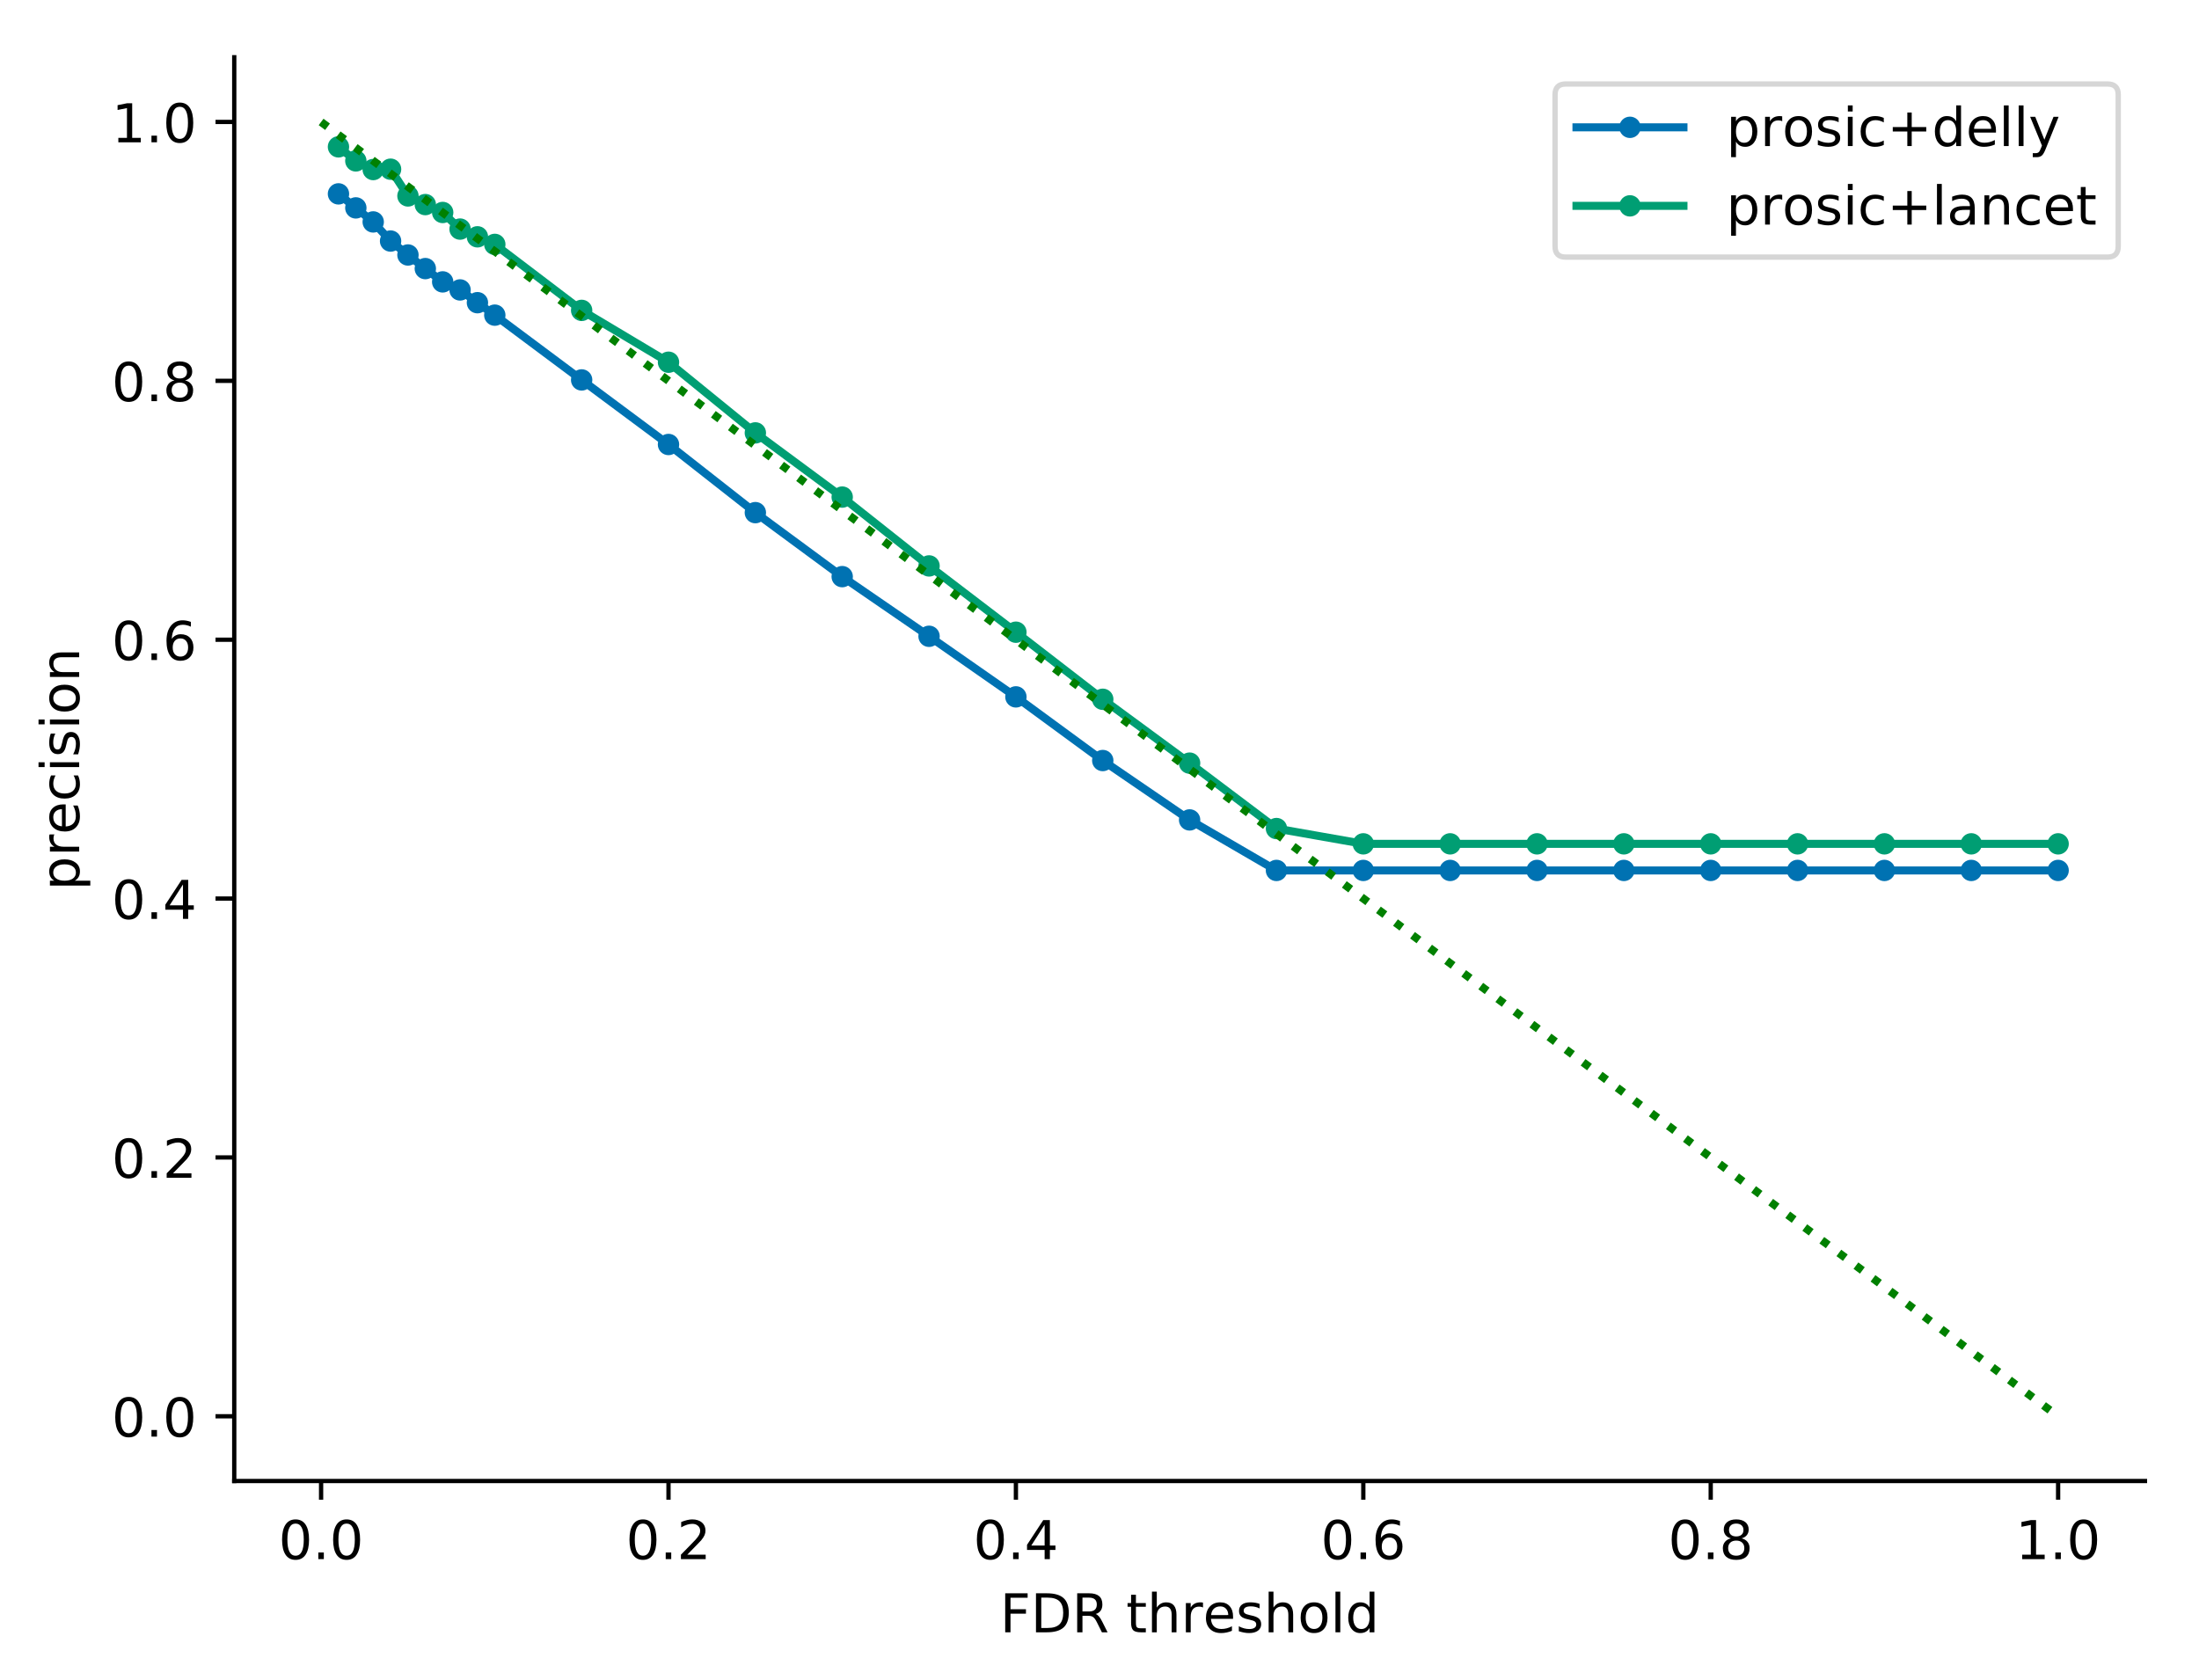
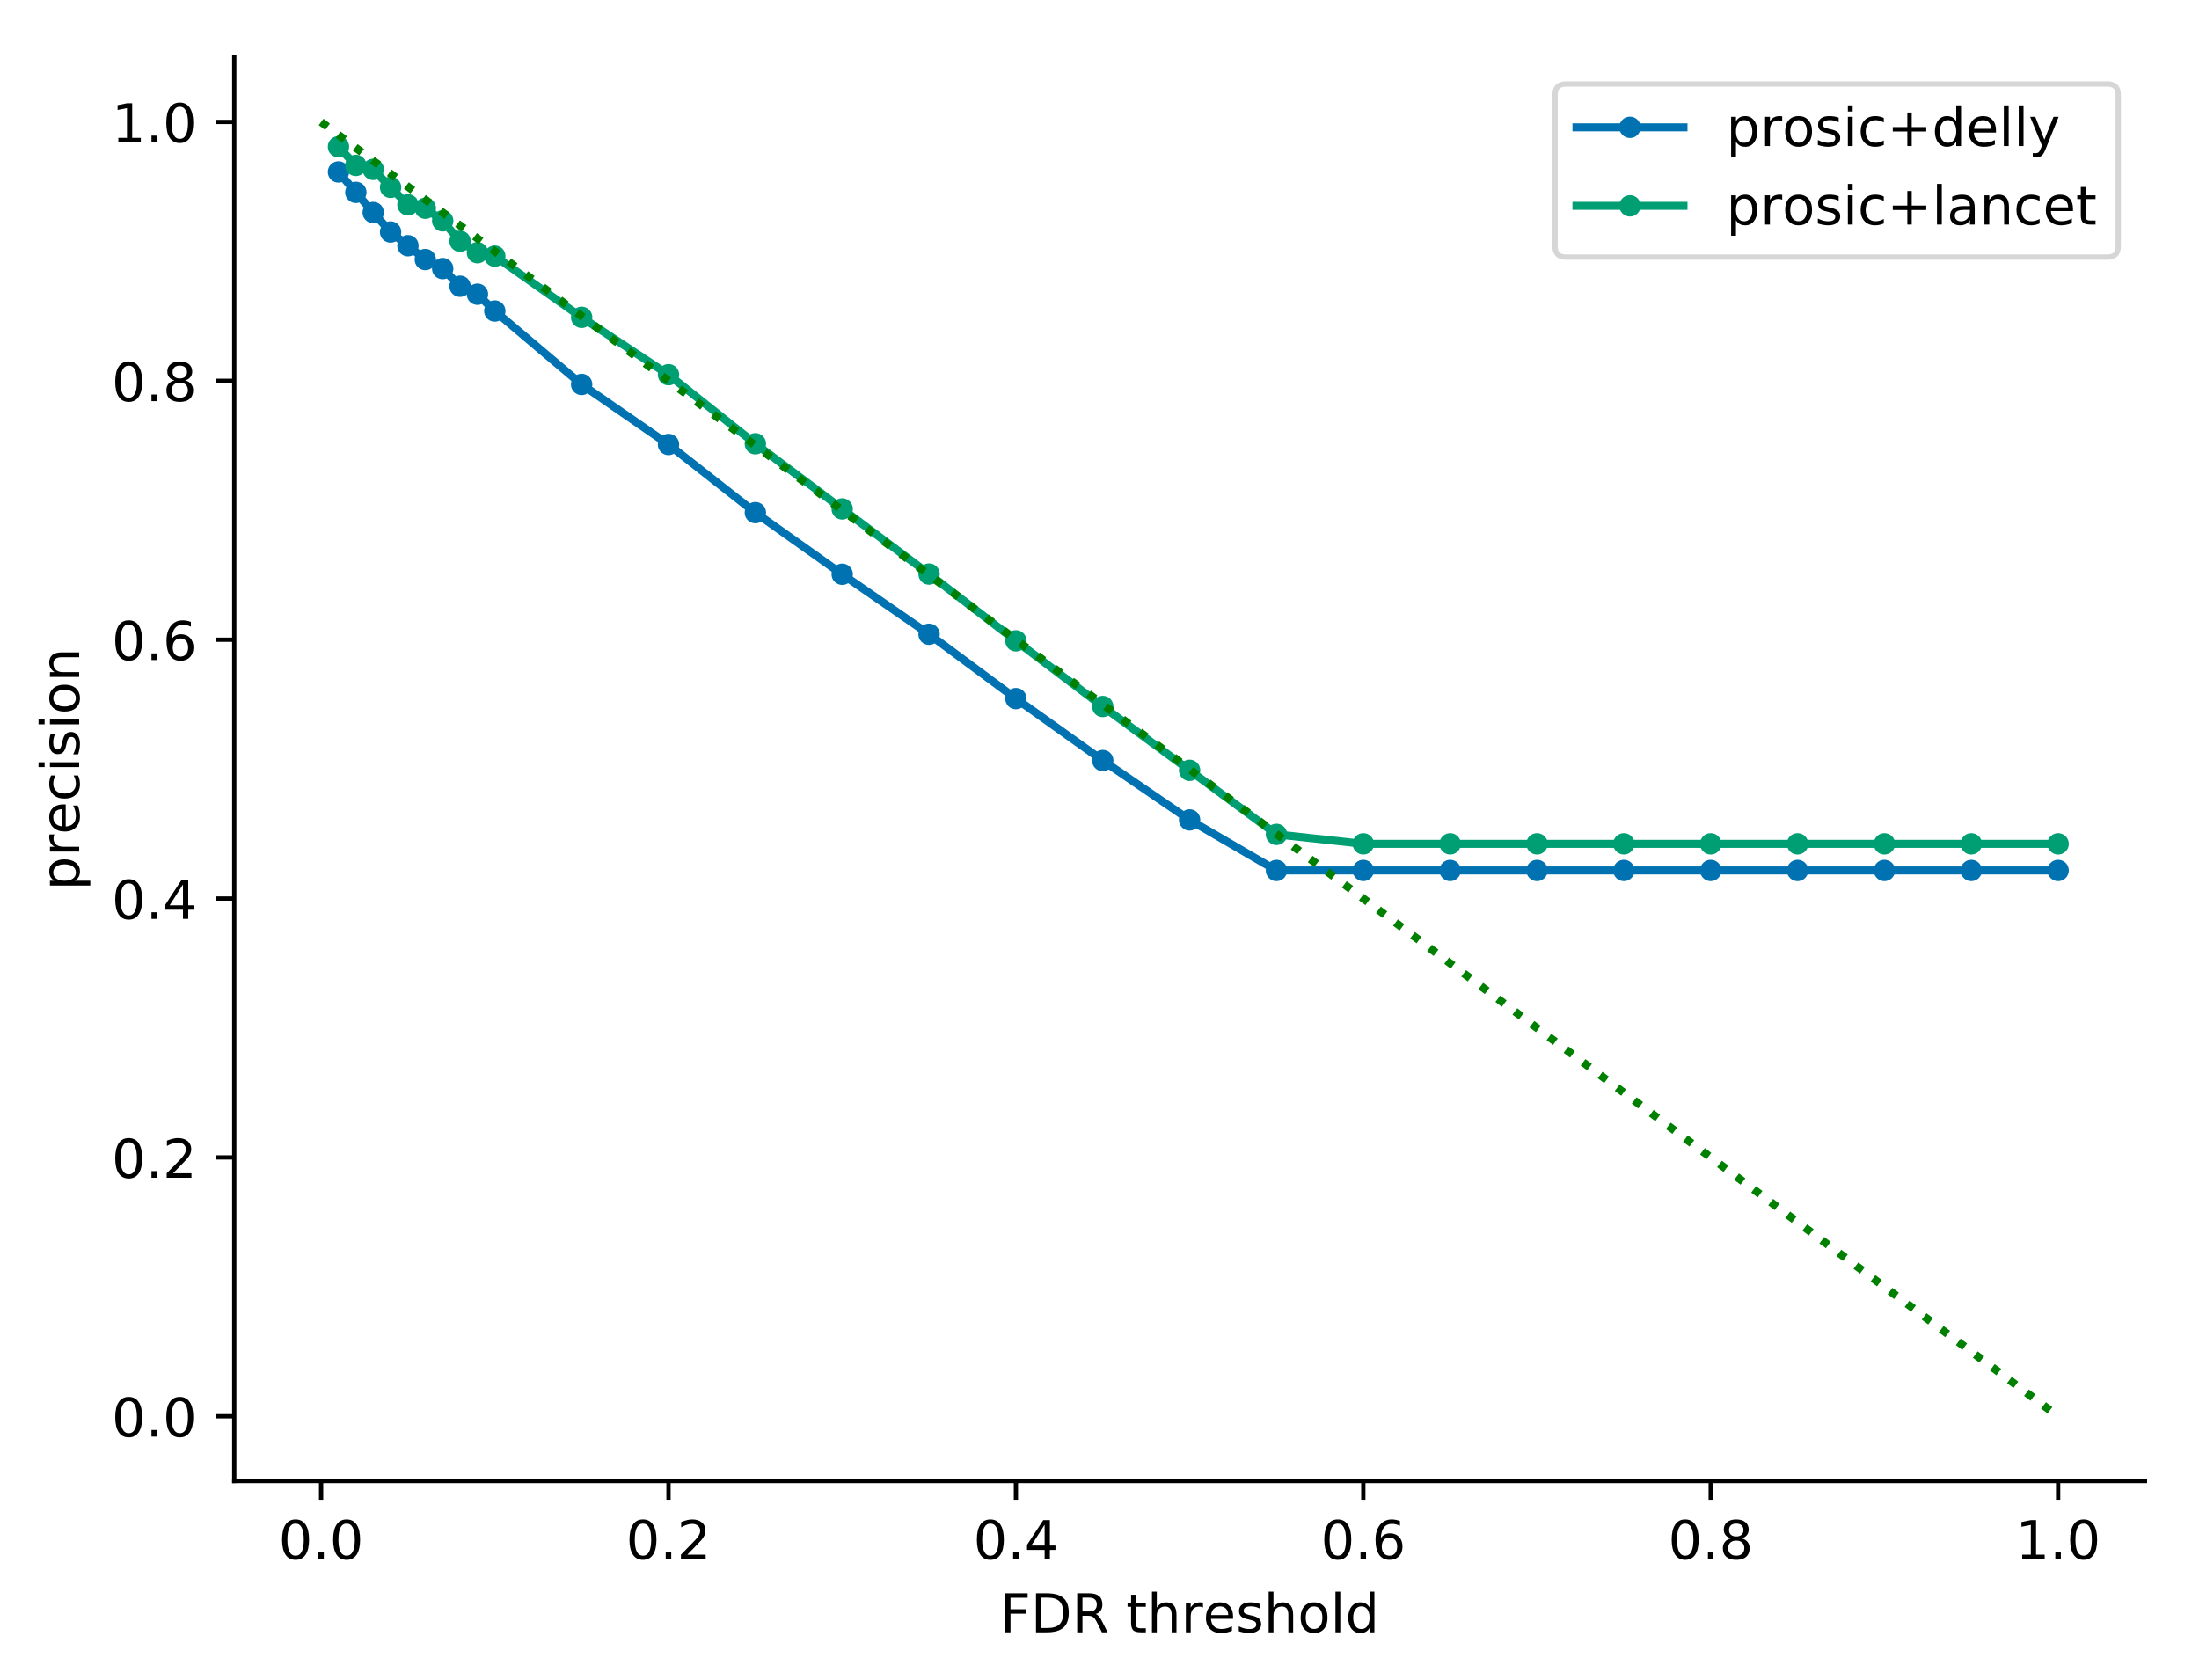
<svg xmlns="http://www.w3.org/2000/svg" xmlns:xlink="http://www.w3.org/1999/xlink" height="314pt" version="1.1" viewBox="0 0 411 314" width="411pt">
  <defs>
    <style type="text/css">
*{stroke-linecap:butt;stroke-linejoin:round;}
  </style>
  </defs>
  <g id="figure_1">
    <g id="patch_1">
      <path d="M 0 314.368  L 411.601 314.368  L 411.601 0  L 0 0  z " style="fill:#ffffff;" />
    </g>
    <g id="axes_1">
      <g id="patch_2">
        <path d="M 43.781 276.812  L 400.901 276.812  L 400.901 10.7  L 43.781 10.7  z " style="fill:#ffffff;" />
      </g>
      <g id="matplotlib.axis_1">
        <g id="xtick_1">
          <g id="line2d_1">
            <defs>
-               <path d="M 0 0  L 0 3.5  " id="m89fe463c1f" style="stroke:#000000;stroke-width:0.8;" />
-             </defs>
-             <g>
-               <use style="stroke:#000000;stroke-width:0.8;" x="60.014" xlink:href="#m89fe463c1f" y="276.812" />
+               <path d="M 0 0  L 0 3.5  " id="m2fcd34799b" style="stroke:#000000;stroke-width:0.8;" />
+             </defs>
+             <g>
+               <use style="stroke:#000000;stroke-width:0.8;" x="60.014" xlink:href="#m2fcd34799b" y="276.812" />
            </g>
          </g>
          <g id="text_1">
            <defs>
              <path d="M 31.781 66.406  Q 24.172 66.406 20.328 58.906  Q 16.5 51.422 16.5 36.375  Q 16.5 21.391 20.328 13.891  Q 24.172 6.391 31.781 6.391  Q 39.453 6.391 43.281 13.891  Q 47.125 21.391 47.125 36.375  Q 47.125 51.422 43.281 58.906  Q 39.453 66.406 31.781 66.406  z M 31.781 74.219  Q 44.047 74.219 50.516 64.516  Q 56.984 54.828 56.984 36.375  Q 56.984 17.969 50.516 8.266  Q 44.047 -1.422 31.781 -1.422  Q 19.531 -1.422 13.062 8.266  Q 6.594 17.969 6.594 36.375  Q 6.594 54.828 13.062 64.516  Q 19.531 74.219 31.781 74.219  z " id="DejaVuSans-30" />
              <path d="M 10.688 12.406  L 21 12.406  L 21 0  L 10.688 0  z " id="DejaVuSans-2e" />
            </defs>
            <g transform="translate(52.06242 291.4104)scale(0.1 -0.1)">
              <use xlink:href="#DejaVuSans-30" />
              <use x="63.623" xlink:href="#DejaVuSans-2e" />
              <use x="95.41" xlink:href="#DejaVuSans-30" />
            </g>
          </g>
        </g>
        <g id="xtick_2">
          <g id="line2d_2">
            <g>
-               <use style="stroke:#000000;stroke-width:0.8;" x="124.945" xlink:href="#m89fe463c1f" y="276.812" />
+               <use style="stroke:#000000;stroke-width:0.8;" x="124.945" xlink:href="#m2fcd34799b" y="276.812" />
            </g>
          </g>
          <g id="text_2">
            <defs>
              <path d="M 19.188 8.297  L 53.609 8.297  L 53.609 0  L 7.328 0  L 7.328 8.297  Q 12.938 14.109 22.625 23.891  Q 32.328 33.688 34.812 36.531  Q 39.547 41.844 41.422 45.531  Q 43.312 49.219 43.312 52.781  Q 43.312 58.594 39.234 62.25  Q 35.156 65.922 28.609 65.922  Q 23.969 65.922 18.812 64.312  Q 13.672 62.703 7.812 59.422  L 7.812 69.391  Q 13.766 71.781 18.938 73  Q 24.125 74.219 28.422 74.219  Q 39.75 74.219 46.484 68.547  Q 53.219 62.891 53.219 53.422  Q 53.219 48.922 51.531 44.891  Q 49.859 40.875 45.406 35.406  Q 44.188 33.984 37.641 27.219  Q 31.109 20.453 19.188 8.297  z " id="DejaVuSans-32" />
            </defs>
            <g transform="translate(116.9933 291.4104)scale(0.1 -0.1)">
              <use xlink:href="#DejaVuSans-30" />
              <use x="63.623" xlink:href="#DejaVuSans-2e" />
              <use x="95.41" xlink:href="#DejaVuSans-32" />
            </g>
          </g>
        </g>
        <g id="xtick_3">
          <g id="line2d_3">
            <g>
-               <use style="stroke:#000000;stroke-width:0.8;" x="189.876" xlink:href="#m89fe463c1f" y="276.812" />
+               <use style="stroke:#000000;stroke-width:0.8;" x="189.876" xlink:href="#m2fcd34799b" y="276.812" />
            </g>
          </g>
          <g id="text_3">
            <defs>
              <path d="M 37.797 64.312  L 12.891 25.391  L 37.797 25.391  z M 35.203 72.906  L 47.609 72.906  L 47.609 25.391  L 58.016 25.391  L 58.016 17.188  L 47.609 17.188  L 47.609 0  L 37.797 0  L 37.797 17.188  L 4.891 17.188  L 4.891 26.703  z " id="DejaVuSans-34" />
            </defs>
            <g transform="translate(181.9242 291.4104)scale(0.1 -0.1)">
              <use xlink:href="#DejaVuSans-30" />
              <use x="63.623" xlink:href="#DejaVuSans-2e" />
              <use x="95.41" xlink:href="#DejaVuSans-34" />
            </g>
          </g>
        </g>
        <g id="xtick_4">
          <g id="line2d_4">
            <g>
-               <use style="stroke:#000000;stroke-width:0.8;" x="254.807" xlink:href="#m89fe463c1f" y="276.812" />
+               <use style="stroke:#000000;stroke-width:0.8;" x="254.807" xlink:href="#m2fcd34799b" y="276.812" />
            </g>
          </g>
          <g id="text_4">
            <defs>
              <path d="M 33.016 40.375  Q 26.375 40.375 22.484 35.828  Q 18.609 31.297 18.609 23.391  Q 18.609 15.531 22.484 10.953  Q 26.375 6.391 33.016 6.391  Q 39.656 6.391 43.531 10.953  Q 47.406 15.531 47.406 23.391  Q 47.406 31.297 43.531 35.828  Q 39.656 40.375 33.016 40.375  z M 52.594 71.297  L 52.594 62.312  Q 48.875 64.062 45.094 64.984  Q 41.312 65.922 37.594 65.922  Q 27.828 65.922 22.672 59.328  Q 17.531 52.734 16.797 39.406  Q 19.672 43.656 24.016 45.922  Q 28.375 48.188 33.594 48.188  Q 44.578 48.188 50.953 41.516  Q 57.328 34.859 57.328 23.391  Q 57.328 12.156 50.688 5.359  Q 44.047 -1.422 33.016 -1.422  Q 20.359 -1.422 13.672 8.266  Q 6.984 17.969 6.984 36.375  Q 6.984 53.656 15.188 63.938  Q 23.391 74.219 37.203 74.219  Q 40.922 74.219 44.703 73.484  Q 48.484 72.75 52.594 71.297  z " id="DejaVuSans-36" />
            </defs>
            <g transform="translate(246.8551 291.4104)scale(0.1 -0.1)">
              <use xlink:href="#DejaVuSans-30" />
              <use x="63.623" xlink:href="#DejaVuSans-2e" />
              <use x="95.41" xlink:href="#DejaVuSans-36" />
            </g>
          </g>
        </g>
        <g id="xtick_5">
          <g id="line2d_5">
            <g>
-               <use style="stroke:#000000;stroke-width:0.8;" x="319.738" xlink:href="#m89fe463c1f" y="276.812" />
+               <use style="stroke:#000000;stroke-width:0.8;" x="319.738" xlink:href="#m2fcd34799b" y="276.812" />
            </g>
          </g>
          <g id="text_5">
            <defs>
              <path d="M 31.781 34.625  Q 24.75 34.625 20.719 30.859  Q 16.703 27.094 16.703 20.516  Q 16.703 13.922 20.719 10.156  Q 24.75 6.391 31.781 6.391  Q 38.812 6.391 42.859 10.172  Q 46.922 13.969 46.922 20.516  Q 46.922 27.094 42.891 30.859  Q 38.875 34.625 31.781 34.625  z M 21.922 38.812  Q 15.578 40.375 12.031 44.719  Q 8.5 49.078 8.5 55.328  Q 8.5 64.062 14.719 69.141  Q 20.953 74.219 31.781 74.219  Q 42.672 74.219 48.875 69.141  Q 55.078 64.062 55.078 55.328  Q 55.078 49.078 51.531 44.719  Q 48 40.375 41.703 38.812  Q 48.828 37.156 52.797 32.312  Q 56.781 27.484 56.781 20.516  Q 56.781 9.906 50.312 4.234  Q 43.844 -1.422 31.781 -1.422  Q 19.734 -1.422 13.25 4.234  Q 6.781 9.906 6.781 20.516  Q 6.781 27.484 10.781 32.312  Q 14.797 37.156 21.922 38.812  z M 18.312 54.391  Q 18.312 48.734 21.844 45.562  Q 25.391 42.391 31.781 42.391  Q 38.141 42.391 41.719 45.562  Q 45.312 48.734 45.312 54.391  Q 45.312 60.062 41.719 63.234  Q 38.141 66.406 31.781 66.406  Q 25.391 66.406 21.844 63.234  Q 18.312 60.062 18.312 54.391  z " id="DejaVuSans-38" />
            </defs>
            <g transform="translate(311.7861 291.4104)scale(0.1 -0.1)">
              <use xlink:href="#DejaVuSans-30" />
              <use x="63.623" xlink:href="#DejaVuSans-2e" />
              <use x="95.41" xlink:href="#DejaVuSans-38" />
            </g>
          </g>
        </g>
        <g id="xtick_6">
          <g id="line2d_6">
            <g>
-               <use style="stroke:#000000;stroke-width:0.8;" x="384.669" xlink:href="#m89fe463c1f" y="276.812" />
+               <use style="stroke:#000000;stroke-width:0.8;" x="384.669" xlink:href="#m2fcd34799b" y="276.812" />
            </g>
          </g>
          <g id="text_6">
            <defs>
              <path d="M 12.406 8.297  L 28.516 8.297  L 28.516 63.922  L 10.984 60.406  L 10.984 69.391  L 28.422 72.906  L 38.281 72.906  L 38.281 8.297  L 54.391 8.297  L 54.391 0  L 12.406 0  z " id="DejaVuSans-31" />
            </defs>
            <g transform="translate(376.717 291.4104)scale(0.1 -0.1)">
              <use xlink:href="#DejaVuSans-31" />
              <use x="63.623" xlink:href="#DejaVuSans-2e" />
              <use x="95.41" xlink:href="#DejaVuSans-30" />
            </g>
          </g>
        </g>
        <g id="text_7">
          <defs>
            <path d="M 9.812 72.906  L 51.703 72.906  L 51.703 64.594  L 19.672 64.594  L 19.672 43.109  L 48.578 43.109  L 48.578 34.812  L 19.672 34.812  L 19.672 0  L 9.812 0  z " id="DejaVuSans-46" />
            <path d="M 19.672 64.797  L 19.672 8.109  L 31.594 8.109  Q 46.688 8.109 53.688 14.938  Q 60.688 21.781 60.688 36.531  Q 60.688 51.172 53.688 57.984  Q 46.688 64.797 31.594 64.797  z M 9.812 72.906  L 30.078 72.906  Q 51.266 72.906 61.172 64.094  Q 71.094 55.281 71.094 36.531  Q 71.094 17.672 61.125 8.828  Q 51.172 0 30.078 0  L 9.812 0  z " id="DejaVuSans-44" />
            <path d="M 44.391 34.188  Q 47.562 33.109 50.562 29.594  Q 53.562 26.078 56.594 19.922  L 66.609 0  L 56 0  L 46.688 18.703  Q 43.062 26.031 39.672 28.422  Q 36.281 30.812 30.422 30.812  L 19.672 30.812  L 19.672 0  L 9.812 0  L 9.812 72.906  L 32.078 72.906  Q 44.578 72.906 50.734 67.672  Q 56.891 62.453 56.891 51.906  Q 56.891 45.016 53.688 40.469  Q 50.484 35.938 44.391 34.188  z M 19.672 64.797  L 19.672 38.922  L 32.078 38.922  Q 39.203 38.922 42.844 42.219  Q 46.484 45.516 46.484 51.906  Q 46.484 58.297 42.844 61.547  Q 39.203 64.797 32.078 64.797  z " id="DejaVuSans-52" />
            <path id="DejaVuSans-20" />
            <path d="M 18.312 70.219  L 18.312 54.688  L 36.812 54.688  L 36.812 47.703  L 18.312 47.703  L 18.312 18.016  Q 18.312 11.328 20.141 9.422  Q 21.969 7.516 27.594 7.516  L 36.812 7.516  L 36.812 0  L 27.594 0  Q 17.188 0 13.234 3.875  Q 9.281 7.766 9.281 18.016  L 9.281 47.703  L 2.688 47.703  L 2.688 54.688  L 9.281 54.688  L 9.281 70.219  z " id="DejaVuSans-74" />
            <path d="M 54.891 33.016  L 54.891 0  L 45.906 0  L 45.906 32.719  Q 45.906 40.484 42.875 44.328  Q 39.844 48.188 33.797 48.188  Q 26.516 48.188 22.312 43.547  Q 18.109 38.922 18.109 30.906  L 18.109 0  L 9.078 0  L 9.078 75.984  L 18.109 75.984  L 18.109 46.188  Q 21.344 51.125 25.703 53.562  Q 30.078 56 35.797 56  Q 45.219 56 50.047 50.172  Q 54.891 44.344 54.891 33.016  z " id="DejaVuSans-68" />
            <path d="M 41.109 46.297  Q 39.594 47.172 37.812 47.578  Q 36.031 48 33.891 48  Q 26.266 48 22.188 43.047  Q 18.109 38.094 18.109 28.812  L 18.109 0  L 9.078 0  L 9.078 54.688  L 18.109 54.688  L 18.109 46.188  Q 20.953 51.172 25.484 53.578  Q 30.031 56 36.531 56  Q 37.453 56 38.578 55.875  Q 39.703 55.766 41.062 55.516  z " id="DejaVuSans-72" />
            <path d="M 56.203 29.594  L 56.203 25.203  L 14.891 25.203  Q 15.484 15.922 20.484 11.062  Q 25.484 6.203 34.422 6.203  Q 39.594 6.203 44.453 7.469  Q 49.312 8.734 54.109 11.281  L 54.109 2.781  Q 49.266 0.734 44.188 -0.344  Q 39.109 -1.422 33.891 -1.422  Q 20.797 -1.422 13.156 6.188  Q 5.516 13.812 5.516 26.812  Q 5.516 40.234 12.766 48.109  Q 20.016 56 32.328 56  Q 43.359 56 49.781 48.891  Q 56.203 41.797 56.203 29.594  z M 47.219 32.234  Q 47.125 39.594 43.094 43.984  Q 39.062 48.391 32.422 48.391  Q 24.906 48.391 20.391 44.141  Q 15.875 39.891 15.188 32.172  z " id="DejaVuSans-65" />
            <path d="M 44.281 53.078  L 44.281 44.578  Q 40.484 46.531 36.375 47.5  Q 32.281 48.484 27.875 48.484  Q 21.188 48.484 17.844 46.438  Q 14.5 44.391 14.5 40.281  Q 14.5 37.156 16.891 35.375  Q 19.281 33.594 26.516 31.984  L 29.594 31.297  Q 39.156 29.25 43.188 25.516  Q 47.219 21.781 47.219 15.094  Q 47.219 7.469 41.188 3.016  Q 35.156 -1.422 24.609 -1.422  Q 20.219 -1.422 15.453 -0.562  Q 10.688 0.297 5.422 2  L 5.422 11.281  Q 10.406 8.688 15.234 7.391  Q 20.062 6.109 24.812 6.109  Q 31.156 6.109 34.562 8.281  Q 37.984 10.453 37.984 14.406  Q 37.984 18.062 35.516 20.016  Q 33.062 21.969 24.703 23.781  L 21.578 24.516  Q 13.234 26.266 9.516 29.906  Q 5.812 33.547 5.812 39.891  Q 5.812 47.609 11.281 51.797  Q 16.75 56 26.812 56  Q 31.781 56 36.172 55.266  Q 40.578 54.547 44.281 53.078  z " id="DejaVuSans-73" />
            <path d="M 30.609 48.391  Q 23.391 48.391 19.188 42.75  Q 14.984 37.109 14.984 27.297  Q 14.984 17.484 19.156 11.844  Q 23.344 6.203 30.609 6.203  Q 37.797 6.203 41.984 11.859  Q 46.188 17.531 46.188 27.297  Q 46.188 37.016 41.984 42.703  Q 37.797 48.391 30.609 48.391  z M 30.609 56  Q 42.328 56 49.016 48.375  Q 55.719 40.766 55.719 27.297  Q 55.719 13.875 49.016 6.219  Q 42.328 -1.422 30.609 -1.422  Q 18.844 -1.422 12.172 6.219  Q 5.516 13.875 5.516 27.297  Q 5.516 40.766 12.172 48.375  Q 18.844 56 30.609 56  z " id="DejaVuSans-6f" />
            <path d="M 9.422 75.984  L 18.406 75.984  L 18.406 0  L 9.422 0  z " id="DejaVuSans-6c" />
            <path d="M 45.406 46.391  L 45.406 75.984  L 54.391 75.984  L 54.391 0  L 45.406 0  L 45.406 8.203  Q 42.578 3.328 38.25 0.953  Q 33.938 -1.422 27.875 -1.422  Q 17.969 -1.422 11.734 6.484  Q 5.516 14.406 5.516 27.297  Q 5.516 40.188 11.734 48.094  Q 17.969 56 27.875 56  Q 33.938 56 38.25 53.625  Q 42.578 51.266 45.406 46.391  z M 14.797 27.297  Q 14.797 17.391 18.875 11.75  Q 22.953 6.109 30.078 6.109  Q 37.203 6.109 41.297 11.75  Q 45.406 17.391 45.406 27.297  Q 45.406 37.203 41.297 42.844  Q 37.203 48.484 30.078 48.484  Q 22.953 48.484 18.875 42.844  Q 14.797 37.203 14.797 27.297  z " id="DejaVuSans-64" />
          </defs>
          <g transform="translate(186.8967 305.0886)scale(0.1 -0.1)">
            <use xlink:href="#DejaVuSans-46" />
            <use x="57.52" xlink:href="#DejaVuSans-44" />
            <use x="134.521" xlink:href="#DejaVuSans-52" />
            <use x="204.004" xlink:href="#DejaVuSans-20" />
            <use x="235.791" xlink:href="#DejaVuSans-74" />
            <use x="275" xlink:href="#DejaVuSans-68" />
            <use x="338.379" xlink:href="#DejaVuSans-72" />
            <use x="379.461" xlink:href="#DejaVuSans-65" />
            <use x="440.984" xlink:href="#DejaVuSans-73" />
            <use x="493.084" xlink:href="#DejaVuSans-68" />
            <use x="556.463" xlink:href="#DejaVuSans-6f" />
            <use x="617.645" xlink:href="#DejaVuSans-6c" />
            <use x="645.428" xlink:href="#DejaVuSans-64" />
          </g>
        </g>
      </g>
      <g id="matplotlib.axis_2">
        <g id="ytick_1">
          <g id="line2d_7">
            <defs>
-               <path d="M 0 0  L -3.5 0  " id="m33e050d242" style="stroke:#000000;stroke-width:0.8;" />
-             </defs>
-             <g>
-               <use style="stroke:#000000;stroke-width:0.8;" x="43.781" xlink:href="#m33e050d242" y="264.716" />
+               <path d="M 0 0  L -3.5 0  " id="me7075ee76c" style="stroke:#000000;stroke-width:0.8;" />
+             </defs>
+             <g>
+               <use style="stroke:#000000;stroke-width:0.8;" x="43.781" xlink:href="#me7075ee76c" y="264.716" />
            </g>
          </g>
          <g id="text_8">
            <g transform="translate(20.87813 268.5152)scale(0.1 -0.1)">
              <use xlink:href="#DejaVuSans-30" />
              <use x="63.623" xlink:href="#DejaVuSans-2e" />
              <use x="95.41" xlink:href="#DejaVuSans-30" />
            </g>
          </g>
        </g>
        <g id="ytick_2">
          <g id="line2d_8">
            <g>
-               <use style="stroke:#000000;stroke-width:0.8;" x="43.781" xlink:href="#m33e050d242" y="216.332" />
+               <use style="stroke:#000000;stroke-width:0.8;" x="43.781" xlink:href="#me7075ee76c" y="216.332" />
            </g>
          </g>
          <g id="text_9">
            <g transform="translate(20.87813 220.1312)scale(0.1 -0.1)">
              <use xlink:href="#DejaVuSans-30" />
              <use x="63.623" xlink:href="#DejaVuSans-2e" />
              <use x="95.41" xlink:href="#DejaVuSans-32" />
            </g>
          </g>
        </g>
        <g id="ytick_3">
          <g id="line2d_9">
            <g>
-               <use style="stroke:#000000;stroke-width:0.8;" x="43.781" xlink:href="#m33e050d242" y="167.948" />
+               <use style="stroke:#000000;stroke-width:0.8;" x="43.781" xlink:href="#me7075ee76c" y="167.948" />
            </g>
          </g>
          <g id="text_10">
            <g transform="translate(20.87813 171.7472)scale(0.1 -0.1)">
              <use xlink:href="#DejaVuSans-30" />
              <use x="63.623" xlink:href="#DejaVuSans-2e" />
              <use x="95.41" xlink:href="#DejaVuSans-34" />
            </g>
          </g>
        </g>
        <g id="ytick_4">
          <g id="line2d_10">
            <g>
-               <use style="stroke:#000000;stroke-width:0.8;" x="43.781" xlink:href="#m33e050d242" y="119.564" />
+               <use style="stroke:#000000;stroke-width:0.8;" x="43.781" xlink:href="#me7075ee76c" y="119.564" />
            </g>
          </g>
          <g id="text_11">
            <g transform="translate(20.87813 123.3632)scale(0.1 -0.1)">
              <use xlink:href="#DejaVuSans-30" />
              <use x="63.623" xlink:href="#DejaVuSans-2e" />
              <use x="95.41" xlink:href="#DejaVuSans-36" />
            </g>
          </g>
        </g>
        <g id="ytick_5">
          <g id="line2d_11">
            <g>
-               <use style="stroke:#000000;stroke-width:0.8;" x="43.781" xlink:href="#m33e050d242" y="71.18" />
+               <use style="stroke:#000000;stroke-width:0.8;" x="43.781" xlink:href="#me7075ee76c" y="71.18" />
            </g>
          </g>
          <g id="text_12">
            <g transform="translate(20.87813 74.97922)scale(0.1 -0.1)">
              <use xlink:href="#DejaVuSans-30" />
              <use x="63.623" xlink:href="#DejaVuSans-2e" />
              <use x="95.41" xlink:href="#DejaVuSans-38" />
            </g>
          </g>
        </g>
        <g id="ytick_6">
          <g id="line2d_12">
            <g>
-               <use style="stroke:#000000;stroke-width:0.8;" x="43.781" xlink:href="#m33e050d242" y="22.796" />
+               <use style="stroke:#000000;stroke-width:0.8;" x="43.781" xlink:href="#me7075ee76c" y="22.796" />
            </g>
          </g>
          <g id="text_13">
            <g transform="translate(20.87813 26.59522)scale(0.1 -0.1)">
              <use xlink:href="#DejaVuSans-31" />
              <use x="63.623" xlink:href="#DejaVuSans-2e" />
              <use x="95.41" xlink:href="#DejaVuSans-30" />
            </g>
          </g>
        </g>
        <g id="text_14">
          <defs>
            <path d="M 18.109 8.203  L 18.109 -20.797  L 9.078 -20.797  L 9.078 54.688  L 18.109 54.688  L 18.109 46.391  Q 20.953 51.266 25.266 53.625  Q 29.594 56 35.594 56  Q 45.562 56 51.781 48.094  Q 58.016 40.188 58.016 27.297  Q 58.016 14.406 51.781 6.484  Q 45.562 -1.422 35.594 -1.422  Q 29.594 -1.422 25.266 0.953  Q 20.953 3.328 18.109 8.203  z M 48.688 27.297  Q 48.688 37.203 44.609 42.844  Q 40.531 48.484 33.406 48.484  Q 26.266 48.484 22.188 42.844  Q 18.109 37.203 18.109 27.297  Q 18.109 17.391 22.188 11.75  Q 26.266 6.109 33.406 6.109  Q 40.531 6.109 44.609 11.75  Q 48.688 17.391 48.688 27.297  z " id="DejaVuSans-70" />
            <path d="M 48.781 52.594  L 48.781 44.188  Q 44.969 46.297 41.141 47.344  Q 37.312 48.391 33.406 48.391  Q 24.656 48.391 19.812 42.844  Q 14.984 37.312 14.984 27.297  Q 14.984 17.281 19.812 11.734  Q 24.656 6.203 33.406 6.203  Q 37.312 6.203 41.141 7.25  Q 44.969 8.297 48.781 10.406  L 48.781 2.094  Q 45.016 0.344 40.984 -0.531  Q 36.969 -1.422 32.422 -1.422  Q 20.062 -1.422 12.781 6.344  Q 5.516 14.109 5.516 27.297  Q 5.516 40.672 12.859 48.328  Q 20.219 56 33.016 56  Q 37.156 56 41.109 55.141  Q 45.062 54.297 48.781 52.594  z " id="DejaVuSans-63" />
            <path d="M 9.422 54.688  L 18.406 54.688  L 18.406 0  L 9.422 0  z M 9.422 75.984  L 18.406 75.984  L 18.406 64.594  L 9.422 64.594  z " id="DejaVuSans-69" />
            <path d="M 54.891 33.016  L 54.891 0  L 45.906 0  L 45.906 32.719  Q 45.906 40.484 42.875 44.328  Q 39.844 48.188 33.797 48.188  Q 26.516 48.188 22.312 43.547  Q 18.109 38.922 18.109 30.906  L 18.109 0  L 9.078 0  L 9.078 54.688  L 18.109 54.688  L 18.109 46.188  Q 21.344 51.125 25.703 53.562  Q 30.078 56 35.797 56  Q 45.219 56 50.047 50.172  Q 54.891 44.344 54.891 33.016  z " id="DejaVuSans-6e" />
          </defs>
          <g transform="translate(14.79844 166.4208)rotate(-90)scale(0.1 -0.1)">
            <use xlink:href="#DejaVuSans-70" />
            <use x="63.477" xlink:href="#DejaVuSans-72" />
            <use x="104.559" xlink:href="#DejaVuSans-65" />
            <use x="166.082" xlink:href="#DejaVuSans-63" />
            <use x="221.062" xlink:href="#DejaVuSans-69" />
            <use x="248.846" xlink:href="#DejaVuSans-73" />
            <use x="300.945" xlink:href="#DejaVuSans-69" />
            <use x="328.729" xlink:href="#DejaVuSans-6f" />
            <use x="389.91" xlink:href="#DejaVuSans-6e" />
          </g>
        </g>
      </g>
      <g id="line2d_13">
-         <path clip-path="url(#p7d2d91437e)" d="M 63.261 36.236  L 66.507 38.857  L 69.754 41.481  L 73 45.053  L 76.247 47.657  L 79.493 50.201  L 82.74 52.686  L 85.986 54.19  L 89.233 56.574  L 92.479 58.903  L 108.712 71.011  L 124.945 83.078  L 141.178 95.815  L 157.41 107.776  L 173.643 118.927  L 189.876 130.251  L 206.109 142.15  L 222.341 153.248  L 238.574 162.691  L 254.807 162.691  L 271.039 162.691  L 287.272 162.691  L 303.505 162.691  L 319.738 162.691  L 335.97 162.691  L 352.203 162.691  L 368.436 162.691  L 384.669 162.691  " style="fill:none;stroke:#0072b2;stroke-linecap:square;stroke-width:1.5;" />
+         <path clip-path="url(#p6b8056b2cf)" d="M 63.261 32.141  L 66.507 35.955  L 69.754 39.72  L 73 43.364  L 76.247 45.928  L 79.493 48.512  L 82.74 50.201  L 85.986 53.501  L 89.233 54.991  L 92.479 58.133  L 108.712 71.857  L 124.945 83.078  L 141.178 95.815  L 157.41 107.331  L 173.643 118.543  L 189.876 130.576  L 206.109 142.15  L 222.341 153.248  L 238.574 162.691  L 254.807 162.691  L 271.039 162.691  L 287.272 162.691  L 303.505 162.691  L 319.738 162.691  L 335.97 162.691  L 352.203 162.691  L 368.436 162.691  L 384.669 162.691  " style="fill:none;stroke:#0072b2;stroke-linecap:square;stroke-width:1.5;" />
        <defs>
-           <path d="M 0 1.5  C 0.398 1.5 0.779 1.342 1.061 1.061  C 1.342 0.779 1.5 0.398 1.5 0  C 1.5 -0.398 1.342 -0.779 1.061 -1.061  C 0.779 -1.342 0.398 -1.5 0 -1.5  C -0.398 -1.5 -0.779 -1.342 -1.061 -1.061  C -1.342 -0.779 -1.5 -0.398 -1.5 0  C -1.5 0.398 -1.342 0.779 -1.061 1.061  C -0.779 1.342 -0.398 1.5 0 1.5  z " id="md69070f542" style="stroke:#0072b2;" />
+           <path d="M 0 1.5  C 0.398 1.5 0.779 1.342 1.061 1.061  C 1.342 0.779 1.5 0.398 1.5 0  C 1.5 -0.398 1.342 -0.779 1.061 -1.061  C 0.779 -1.342 0.398 -1.5 0 -1.5  C -0.398 -1.5 -0.779 -1.342 -1.061 -1.061  C -1.342 -0.779 -1.5 -0.398 -1.5 0  C -1.5 0.398 -1.342 0.779 -1.061 1.061  C -0.779 1.342 -0.398 1.5 0 1.5  z " id="mb14d067a95" style="stroke:#0072b2;" />
        </defs>
-         <g clip-path="url(#p7d2d91437e)">
-           <use style="fill:#0072b2;stroke:#0072b2;" x="63.261" xlink:href="#md69070f542" y="36.236" />
-           <use style="fill:#0072b2;stroke:#0072b2;" x="66.507" xlink:href="#md69070f542" y="38.857" />
-           <use style="fill:#0072b2;stroke:#0072b2;" x="69.754" xlink:href="#md69070f542" y="41.481" />
-           <use style="fill:#0072b2;stroke:#0072b2;" x="73" xlink:href="#md69070f542" y="45.053" />
-           <use style="fill:#0072b2;stroke:#0072b2;" x="76.247" xlink:href="#md69070f542" y="47.657" />
-           <use style="fill:#0072b2;stroke:#0072b2;" x="79.493" xlink:href="#md69070f542" y="50.201" />
-           <use style="fill:#0072b2;stroke:#0072b2;" x="82.74" xlink:href="#md69070f542" y="52.686" />
-           <use style="fill:#0072b2;stroke:#0072b2;" x="85.986" xlink:href="#md69070f542" y="54.19" />
-           <use style="fill:#0072b2;stroke:#0072b2;" x="89.233" xlink:href="#md69070f542" y="56.574" />
-           <use style="fill:#0072b2;stroke:#0072b2;" x="92.479" xlink:href="#md69070f542" y="58.903" />
-           <use style="fill:#0072b2;stroke:#0072b2;" x="108.712" xlink:href="#md69070f542" y="71.011" />
-           <use style="fill:#0072b2;stroke:#0072b2;" x="124.945" xlink:href="#md69070f542" y="83.078" />
-           <use style="fill:#0072b2;stroke:#0072b2;" x="141.178" xlink:href="#md69070f542" y="95.815" />
-           <use style="fill:#0072b2;stroke:#0072b2;" x="157.41" xlink:href="#md69070f542" y="107.776" />
-           <use style="fill:#0072b2;stroke:#0072b2;" x="173.643" xlink:href="#md69070f542" y="118.927" />
-           <use style="fill:#0072b2;stroke:#0072b2;" x="189.876" xlink:href="#md69070f542" y="130.251" />
-           <use style="fill:#0072b2;stroke:#0072b2;" x="206.109" xlink:href="#md69070f542" y="142.15" />
-           <use style="fill:#0072b2;stroke:#0072b2;" x="222.341" xlink:href="#md69070f542" y="153.248" />
-           <use style="fill:#0072b2;stroke:#0072b2;" x="238.574" xlink:href="#md69070f542" y="162.691" />
-           <use style="fill:#0072b2;stroke:#0072b2;" x="254.807" xlink:href="#md69070f542" y="162.691" />
-           <use style="fill:#0072b2;stroke:#0072b2;" x="271.039" xlink:href="#md69070f542" y="162.691" />
-           <use style="fill:#0072b2;stroke:#0072b2;" x="287.272" xlink:href="#md69070f542" y="162.691" />
-           <use style="fill:#0072b2;stroke:#0072b2;" x="303.505" xlink:href="#md69070f542" y="162.691" />
-           <use style="fill:#0072b2;stroke:#0072b2;" x="319.738" xlink:href="#md69070f542" y="162.691" />
-           <use style="fill:#0072b2;stroke:#0072b2;" x="335.97" xlink:href="#md69070f542" y="162.691" />
-           <use style="fill:#0072b2;stroke:#0072b2;" x="352.203" xlink:href="#md69070f542" y="162.691" />
-           <use style="fill:#0072b2;stroke:#0072b2;" x="368.436" xlink:href="#md69070f542" y="162.691" />
-           <use style="fill:#0072b2;stroke:#0072b2;" x="384.669" xlink:href="#md69070f542" y="162.691" />
+         <g clip-path="url(#p6b8056b2cf)">
+           <use style="fill:#0072b2;stroke:#0072b2;" x="63.261" xlink:href="#mb14d067a95" y="32.141" />
+           <use style="fill:#0072b2;stroke:#0072b2;" x="66.507" xlink:href="#mb14d067a95" y="35.955" />
+           <use style="fill:#0072b2;stroke:#0072b2;" x="69.754" xlink:href="#mb14d067a95" y="39.72" />
+           <use style="fill:#0072b2;stroke:#0072b2;" x="73" xlink:href="#mb14d067a95" y="43.364" />
+           <use style="fill:#0072b2;stroke:#0072b2;" x="76.247" xlink:href="#mb14d067a95" y="45.928" />
+           <use style="fill:#0072b2;stroke:#0072b2;" x="79.493" xlink:href="#mb14d067a95" y="48.512" />
+           <use style="fill:#0072b2;stroke:#0072b2;" x="82.74" xlink:href="#mb14d067a95" y="50.201" />
+           <use style="fill:#0072b2;stroke:#0072b2;" x="85.986" xlink:href="#mb14d067a95" y="53.501" />
+           <use style="fill:#0072b2;stroke:#0072b2;" x="89.233" xlink:href="#mb14d067a95" y="54.991" />
+           <use style="fill:#0072b2;stroke:#0072b2;" x="92.479" xlink:href="#mb14d067a95" y="58.133" />
+           <use style="fill:#0072b2;stroke:#0072b2;" x="108.712" xlink:href="#mb14d067a95" y="71.857" />
+           <use style="fill:#0072b2;stroke:#0072b2;" x="124.945" xlink:href="#mb14d067a95" y="83.078" />
+           <use style="fill:#0072b2;stroke:#0072b2;" x="141.178" xlink:href="#mb14d067a95" y="95.815" />
+           <use style="fill:#0072b2;stroke:#0072b2;" x="157.41" xlink:href="#mb14d067a95" y="107.331" />
+           <use style="fill:#0072b2;stroke:#0072b2;" x="173.643" xlink:href="#mb14d067a95" y="118.543" />
+           <use style="fill:#0072b2;stroke:#0072b2;" x="189.876" xlink:href="#mb14d067a95" y="130.576" />
+           <use style="fill:#0072b2;stroke:#0072b2;" x="206.109" xlink:href="#mb14d067a95" y="142.15" />
+           <use style="fill:#0072b2;stroke:#0072b2;" x="222.341" xlink:href="#mb14d067a95" y="153.248" />
+           <use style="fill:#0072b2;stroke:#0072b2;" x="238.574" xlink:href="#mb14d067a95" y="162.691" />
+           <use style="fill:#0072b2;stroke:#0072b2;" x="254.807" xlink:href="#mb14d067a95" y="162.691" />
+           <use style="fill:#0072b2;stroke:#0072b2;" x="271.039" xlink:href="#mb14d067a95" y="162.691" />
+           <use style="fill:#0072b2;stroke:#0072b2;" x="287.272" xlink:href="#mb14d067a95" y="162.691" />
+           <use style="fill:#0072b2;stroke:#0072b2;" x="303.505" xlink:href="#mb14d067a95" y="162.691" />
+           <use style="fill:#0072b2;stroke:#0072b2;" x="319.738" xlink:href="#mb14d067a95" y="162.691" />
+           <use style="fill:#0072b2;stroke:#0072b2;" x="335.97" xlink:href="#mb14d067a95" y="162.691" />
+           <use style="fill:#0072b2;stroke:#0072b2;" x="352.203" xlink:href="#mb14d067a95" y="162.691" />
+           <use style="fill:#0072b2;stroke:#0072b2;" x="368.436" xlink:href="#mb14d067a95" y="162.691" />
+           <use style="fill:#0072b2;stroke:#0072b2;" x="384.669" xlink:href="#mb14d067a95" y="162.691" />
        </g>
      </g>
      <g id="line2d_14">
-         <path clip-path="url(#p7d2d91437e)" d="M 63.261 27.448  L 66.507 30.072  L 69.754 31.69  L 73 31.625  L 76.247 36.62  L 79.493 38.238  L 82.74 39.713  L 85.986 42.817  L 89.233 44.263  L 92.479 45.68  L 108.712 58.012  L 124.945 67.703  L 141.178 80.911  L 157.41 92.909  L 173.643 105.773  L 189.876 118.163  L 206.109 130.699  L 222.341 142.634  L 238.574 154.863  L 254.807 157.72  L 271.039 157.72  L 287.272 157.72  L 303.505 157.72  L 319.738 157.72  L 335.97 157.72  L 352.203 157.72  L 368.436 157.72  L 384.669 157.72  " style="fill:none;stroke:#009e73;stroke-linecap:square;stroke-width:1.5;" />
+         <path clip-path="url(#p6b8056b2cf)" d="M 63.261 27.43  L 66.507 30.92  L 69.754 31.658  L 73 35.023  L 76.247 38.293  L 79.493 38.924  L 82.74 41.276  L 85.986 45.089  L 89.233 47.232  L 92.479 47.878  L 108.712 59.312  L 124.945 70.035  L 141.178 82.942  L 157.41 95.123  L 173.643 107.294  L 189.876 119.777  L 206.109 132.05  L 222.341 143.978  L 238.574 155.952  L 254.807 157.72  L 271.039 157.72  L 287.272 157.72  L 303.505 157.72  L 319.738 157.72  L 335.97 157.72  L 352.203 157.72  L 368.436 157.72  L 384.669 157.72  " style="fill:none;stroke:#009e73;stroke-linecap:square;stroke-width:1.5;" />
        <defs>
-           <path d="M 0 1.5  C 0.398 1.5 0.779 1.342 1.061 1.061  C 1.342 0.779 1.5 0.398 1.5 0  C 1.5 -0.398 1.342 -0.779 1.061 -1.061  C 0.779 -1.342 0.398 -1.5 0 -1.5  C -0.398 -1.5 -0.779 -1.342 -1.061 -1.061  C -1.342 -0.779 -1.5 -0.398 -1.5 0  C -1.5 0.398 -1.342 0.779 -1.061 1.061  C -0.779 1.342 -0.398 1.5 0 1.5  z " id="md179f02046" style="stroke:#009e73;" />
+           <path d="M 0 1.5  C 0.398 1.5 0.779 1.342 1.061 1.061  C 1.342 0.779 1.5 0.398 1.5 0  C 1.5 -0.398 1.342 -0.779 1.061 -1.061  C 0.779 -1.342 0.398 -1.5 0 -1.5  C -0.398 -1.5 -0.779 -1.342 -1.061 -1.061  C -1.342 -0.779 -1.5 -0.398 -1.5 0  C -1.5 0.398 -1.342 0.779 -1.061 1.061  C -0.779 1.342 -0.398 1.5 0 1.5  z " id="ma41ade29a4" style="stroke:#009e73;" />
        </defs>
-         <g clip-path="url(#p7d2d91437e)">
-           <use style="fill:#009e73;stroke:#009e73;" x="63.261" xlink:href="#md179f02046" y="27.448" />
-           <use style="fill:#009e73;stroke:#009e73;" x="66.507" xlink:href="#md179f02046" y="30.072" />
-           <use style="fill:#009e73;stroke:#009e73;" x="69.754" xlink:href="#md179f02046" y="31.69" />
-           <use style="fill:#009e73;stroke:#009e73;" x="73" xlink:href="#md179f02046" y="31.625" />
-           <use style="fill:#009e73;stroke:#009e73;" x="76.247" xlink:href="#md179f02046" y="36.62" />
-           <use style="fill:#009e73;stroke:#009e73;" x="79.493" xlink:href="#md179f02046" y="38.238" />
-           <use style="fill:#009e73;stroke:#009e73;" x="82.74" xlink:href="#md179f02046" y="39.713" />
-           <use style="fill:#009e73;stroke:#009e73;" x="85.986" xlink:href="#md179f02046" y="42.817" />
-           <use style="fill:#009e73;stroke:#009e73;" x="89.233" xlink:href="#md179f02046" y="44.263" />
-           <use style="fill:#009e73;stroke:#009e73;" x="92.479" xlink:href="#md179f02046" y="45.68" />
-           <use style="fill:#009e73;stroke:#009e73;" x="108.712" xlink:href="#md179f02046" y="58.012" />
-           <use style="fill:#009e73;stroke:#009e73;" x="124.945" xlink:href="#md179f02046" y="67.703" />
-           <use style="fill:#009e73;stroke:#009e73;" x="141.178" xlink:href="#md179f02046" y="80.911" />
-           <use style="fill:#009e73;stroke:#009e73;" x="157.41" xlink:href="#md179f02046" y="92.909" />
-           <use style="fill:#009e73;stroke:#009e73;" x="173.643" xlink:href="#md179f02046" y="105.773" />
-           <use style="fill:#009e73;stroke:#009e73;" x="189.876" xlink:href="#md179f02046" y="118.163" />
-           <use style="fill:#009e73;stroke:#009e73;" x="206.109" xlink:href="#md179f02046" y="130.699" />
-           <use style="fill:#009e73;stroke:#009e73;" x="222.341" xlink:href="#md179f02046" y="142.634" />
-           <use style="fill:#009e73;stroke:#009e73;" x="238.574" xlink:href="#md179f02046" y="154.863" />
-           <use style="fill:#009e73;stroke:#009e73;" x="254.807" xlink:href="#md179f02046" y="157.72" />
-           <use style="fill:#009e73;stroke:#009e73;" x="271.039" xlink:href="#md179f02046" y="157.72" />
-           <use style="fill:#009e73;stroke:#009e73;" x="287.272" xlink:href="#md179f02046" y="157.72" />
-           <use style="fill:#009e73;stroke:#009e73;" x="303.505" xlink:href="#md179f02046" y="157.72" />
-           <use style="fill:#009e73;stroke:#009e73;" x="319.738" xlink:href="#md179f02046" y="157.72" />
-           <use style="fill:#009e73;stroke:#009e73;" x="335.97" xlink:href="#md179f02046" y="157.72" />
-           <use style="fill:#009e73;stroke:#009e73;" x="352.203" xlink:href="#md179f02046" y="157.72" />
-           <use style="fill:#009e73;stroke:#009e73;" x="368.436" xlink:href="#md179f02046" y="157.72" />
-           <use style="fill:#009e73;stroke:#009e73;" x="384.669" xlink:href="#md179f02046" y="157.72" />
+         <g clip-path="url(#p6b8056b2cf)">
+           <use style="fill:#009e73;stroke:#009e73;" x="63.261" xlink:href="#ma41ade29a4" y="27.43" />
+           <use style="fill:#009e73;stroke:#009e73;" x="66.507" xlink:href="#ma41ade29a4" y="30.92" />
+           <use style="fill:#009e73;stroke:#009e73;" x="69.754" xlink:href="#ma41ade29a4" y="31.658" />
+           <use style="fill:#009e73;stroke:#009e73;" x="73" xlink:href="#ma41ade29a4" y="35.023" />
+           <use style="fill:#009e73;stroke:#009e73;" x="76.247" xlink:href="#ma41ade29a4" y="38.293" />
+           <use style="fill:#009e73;stroke:#009e73;" x="79.493" xlink:href="#ma41ade29a4" y="38.924" />
+           <use style="fill:#009e73;stroke:#009e73;" x="82.74" xlink:href="#ma41ade29a4" y="41.276" />
+           <use style="fill:#009e73;stroke:#009e73;" x="85.986" xlink:href="#ma41ade29a4" y="45.089" />
+           <use style="fill:#009e73;stroke:#009e73;" x="89.233" xlink:href="#ma41ade29a4" y="47.232" />
+           <use style="fill:#009e73;stroke:#009e73;" x="92.479" xlink:href="#ma41ade29a4" y="47.878" />
+           <use style="fill:#009e73;stroke:#009e73;" x="108.712" xlink:href="#ma41ade29a4" y="59.312" />
+           <use style="fill:#009e73;stroke:#009e73;" x="124.945" xlink:href="#ma41ade29a4" y="70.035" />
+           <use style="fill:#009e73;stroke:#009e73;" x="141.178" xlink:href="#ma41ade29a4" y="82.942" />
+           <use style="fill:#009e73;stroke:#009e73;" x="157.41" xlink:href="#ma41ade29a4" y="95.123" />
+           <use style="fill:#009e73;stroke:#009e73;" x="173.643" xlink:href="#ma41ade29a4" y="107.294" />
+           <use style="fill:#009e73;stroke:#009e73;" x="189.876" xlink:href="#ma41ade29a4" y="119.777" />
+           <use style="fill:#009e73;stroke:#009e73;" x="206.109" xlink:href="#ma41ade29a4" y="132.05" />
+           <use style="fill:#009e73;stroke:#009e73;" x="222.341" xlink:href="#ma41ade29a4" y="143.978" />
+           <use style="fill:#009e73;stroke:#009e73;" x="238.574" xlink:href="#ma41ade29a4" y="155.952" />
+           <use style="fill:#009e73;stroke:#009e73;" x="254.807" xlink:href="#ma41ade29a4" y="157.72" />
+           <use style="fill:#009e73;stroke:#009e73;" x="271.039" xlink:href="#ma41ade29a4" y="157.72" />
+           <use style="fill:#009e73;stroke:#009e73;" x="287.272" xlink:href="#ma41ade29a4" y="157.72" />
+           <use style="fill:#009e73;stroke:#009e73;" x="303.505" xlink:href="#ma41ade29a4" y="157.72" />
+           <use style="fill:#009e73;stroke:#009e73;" x="319.738" xlink:href="#ma41ade29a4" y="157.72" />
+           <use style="fill:#009e73;stroke:#009e73;" x="335.97" xlink:href="#ma41ade29a4" y="157.72" />
+           <use style="fill:#009e73;stroke:#009e73;" x="352.203" xlink:href="#ma41ade29a4" y="157.72" />
+           <use style="fill:#009e73;stroke:#009e73;" x="368.436" xlink:href="#ma41ade29a4" y="157.72" />
+           <use style="fill:#009e73;stroke:#009e73;" x="384.669" xlink:href="#ma41ade29a4" y="157.72" />
        </g>
      </g>
      <g id="line2d_15">
-         <path clip-path="url(#p7d2d91437e)" d="M 60.014 22.796  L 384.669 264.716  " style="fill:none;stroke:#008000;stroke-dasharray:1.5,2.475;stroke-dashoffset:0;stroke-width:1.5;" />
+         <path clip-path="url(#p6b8056b2cf)" d="M 60.014 22.796  L 384.669 264.716  " style="fill:none;stroke:#008000;stroke-dasharray:1.5,2.475;stroke-dashoffset:0;stroke-width:1.5;" />
      </g>
      <g id="patch_3">
        <path d="M 43.781 276.812  L 43.781 10.7  " style="fill:none;stroke:#000000;stroke-linecap:square;stroke-linejoin:miter;stroke-width:0.8;" />
      </g>
      <g id="patch_4">
        <path d="M 43.781 276.812  L 400.901 276.812  " style="fill:none;stroke:#000000;stroke-linecap:square;stroke-linejoin:miter;stroke-width:0.8;" />
      </g>
      <g id="legend_1">
        <g id="patch_5">
          <path d="M 292.645 48.056  L 393.901 48.056  Q 395.901 48.056 395.901 46.056  L 395.901 17.7  Q 395.901 15.7 393.901 15.7  L 292.645 15.7  Q 290.645 15.7 290.645 17.7  L 290.645 46.056  Q 290.645 48.056 292.645 48.056  z " style="fill:#ffffff;opacity:0.8;stroke:#cccccc;stroke-linejoin:miter;" />
        </g>
        <g id="line2d_16">
          <path d="M 294.645 23.798  L 314.645 23.798  " style="fill:none;stroke:#0072b2;stroke-linecap:square;stroke-width:1.5;" />
        </g>
        <g id="line2d_17">
          <g>
-             <use style="fill:#0072b2;stroke:#0072b2;" x="304.645" xlink:href="#md69070f542" y="23.798" />
+             <use style="fill:#0072b2;stroke:#0072b2;" x="304.645" xlink:href="#mb14d067a95" y="23.798" />
          </g>
        </g>
        <g id="text_15">
          <defs>
            <path d="M 46 62.703  L 46 35.5  L 73.188 35.5  L 73.188 27.203  L 46 27.203  L 46 0  L 37.797 0  L 37.797 27.203  L 10.594 27.203  L 10.594 35.5  L 37.797 35.5  L 37.797 62.703  z " id="DejaVuSans-2b" />
            <path d="M 32.172 -5.078  Q 28.375 -14.844 24.75 -17.812  Q 21.141 -20.797 15.094 -20.797  L 7.906 -20.797  L 7.906 -13.281  L 13.188 -13.281  Q 16.891 -13.281 18.938 -11.516  Q 21 -9.766 23.484 -3.219  L 25.094 0.875  L 2.984 54.688  L 12.5 54.688  L 29.594 11.922  L 46.688 54.688  L 56.203 54.688  z " id="DejaVuSans-79" />
          </defs>
          <g transform="translate(322.645 27.29844)scale(0.1 -0.1)">
            <use xlink:href="#DejaVuSans-70" />
            <use x="63.477" xlink:href="#DejaVuSans-72" />
            <use x="104.559" xlink:href="#DejaVuSans-6f" />
            <use x="165.74" xlink:href="#DejaVuSans-73" />
            <use x="217.84" xlink:href="#DejaVuSans-69" />
            <use x="245.623" xlink:href="#DejaVuSans-63" />
            <use x="300.604" xlink:href="#DejaVuSans-2b" />
            <use x="384.393" xlink:href="#DejaVuSans-64" />
            <use x="447.869" xlink:href="#DejaVuSans-65" />
            <use x="509.393" xlink:href="#DejaVuSans-6c" />
            <use x="537.176" xlink:href="#DejaVuSans-6c" />
            <use x="564.959" xlink:href="#DejaVuSans-79" />
          </g>
        </g>
        <g id="line2d_18">
          <path d="M 294.645 38.477  L 314.645 38.477  " style="fill:none;stroke:#009e73;stroke-linecap:square;stroke-width:1.5;" />
        </g>
        <g id="line2d_19">
          <g>
-             <use style="fill:#009e73;stroke:#009e73;" x="304.645" xlink:href="#md179f02046" y="38.477" />
+             <use style="fill:#009e73;stroke:#009e73;" x="304.645" xlink:href="#ma41ade29a4" y="38.477" />
          </g>
        </g>
        <g id="text_16">
          <defs>
            <path d="M 34.281 27.484  Q 23.391 27.484 19.188 25  Q 14.984 22.516 14.984 16.5  Q 14.984 11.719 18.141 8.906  Q 21.297 6.109 26.703 6.109  Q 34.188 6.109 38.703 11.406  Q 43.219 16.703 43.219 25.484  L 43.219 27.484  z M 52.203 31.203  L 52.203 0  L 43.219 0  L 43.219 8.297  Q 40.141 3.328 35.547 0.953  Q 30.953 -1.422 24.312 -1.422  Q 15.922 -1.422 10.953 3.297  Q 6 8.016 6 15.922  Q 6 25.141 12.172 29.828  Q 18.359 34.516 30.609 34.516  L 43.219 34.516  L 43.219 35.406  Q 43.219 41.609 39.141 45  Q 35.062 48.391 27.688 48.391  Q 23 48.391 18.547 47.266  Q 14.109 46.141 10.016 43.891  L 10.016 52.203  Q 14.938 54.109 19.578 55.047  Q 24.219 56 28.609 56  Q 40.484 56 46.344 49.844  Q 52.203 43.703 52.203 31.203  z " id="DejaVuSans-61" />
          </defs>
          <g transform="translate(322.645 41.97656)scale(0.1 -0.1)">
            <use xlink:href="#DejaVuSans-70" />
            <use x="63.477" xlink:href="#DejaVuSans-72" />
            <use x="104.559" xlink:href="#DejaVuSans-6f" />
            <use x="165.74" xlink:href="#DejaVuSans-73" />
            <use x="217.84" xlink:href="#DejaVuSans-69" />
            <use x="245.623" xlink:href="#DejaVuSans-63" />
            <use x="300.604" xlink:href="#DejaVuSans-2b" />
            <use x="384.393" xlink:href="#DejaVuSans-6c" />
            <use x="412.176" xlink:href="#DejaVuSans-61" />
            <use x="473.455" xlink:href="#DejaVuSans-6e" />
            <use x="536.834" xlink:href="#DejaVuSans-63" />
            <use x="591.814" xlink:href="#DejaVuSans-65" />
            <use x="653.338" xlink:href="#DejaVuSans-74" />
          </g>
        </g>
      </g>
    </g>
  </g>
  <defs>
-     <clipPath id="p7d2d91437e">
+     <clipPath id="p6b8056b2cf">
      <rect height="266.112" width="357.12" x="43.781" y="10.7" />
    </clipPath>
  </defs>
</svg>
